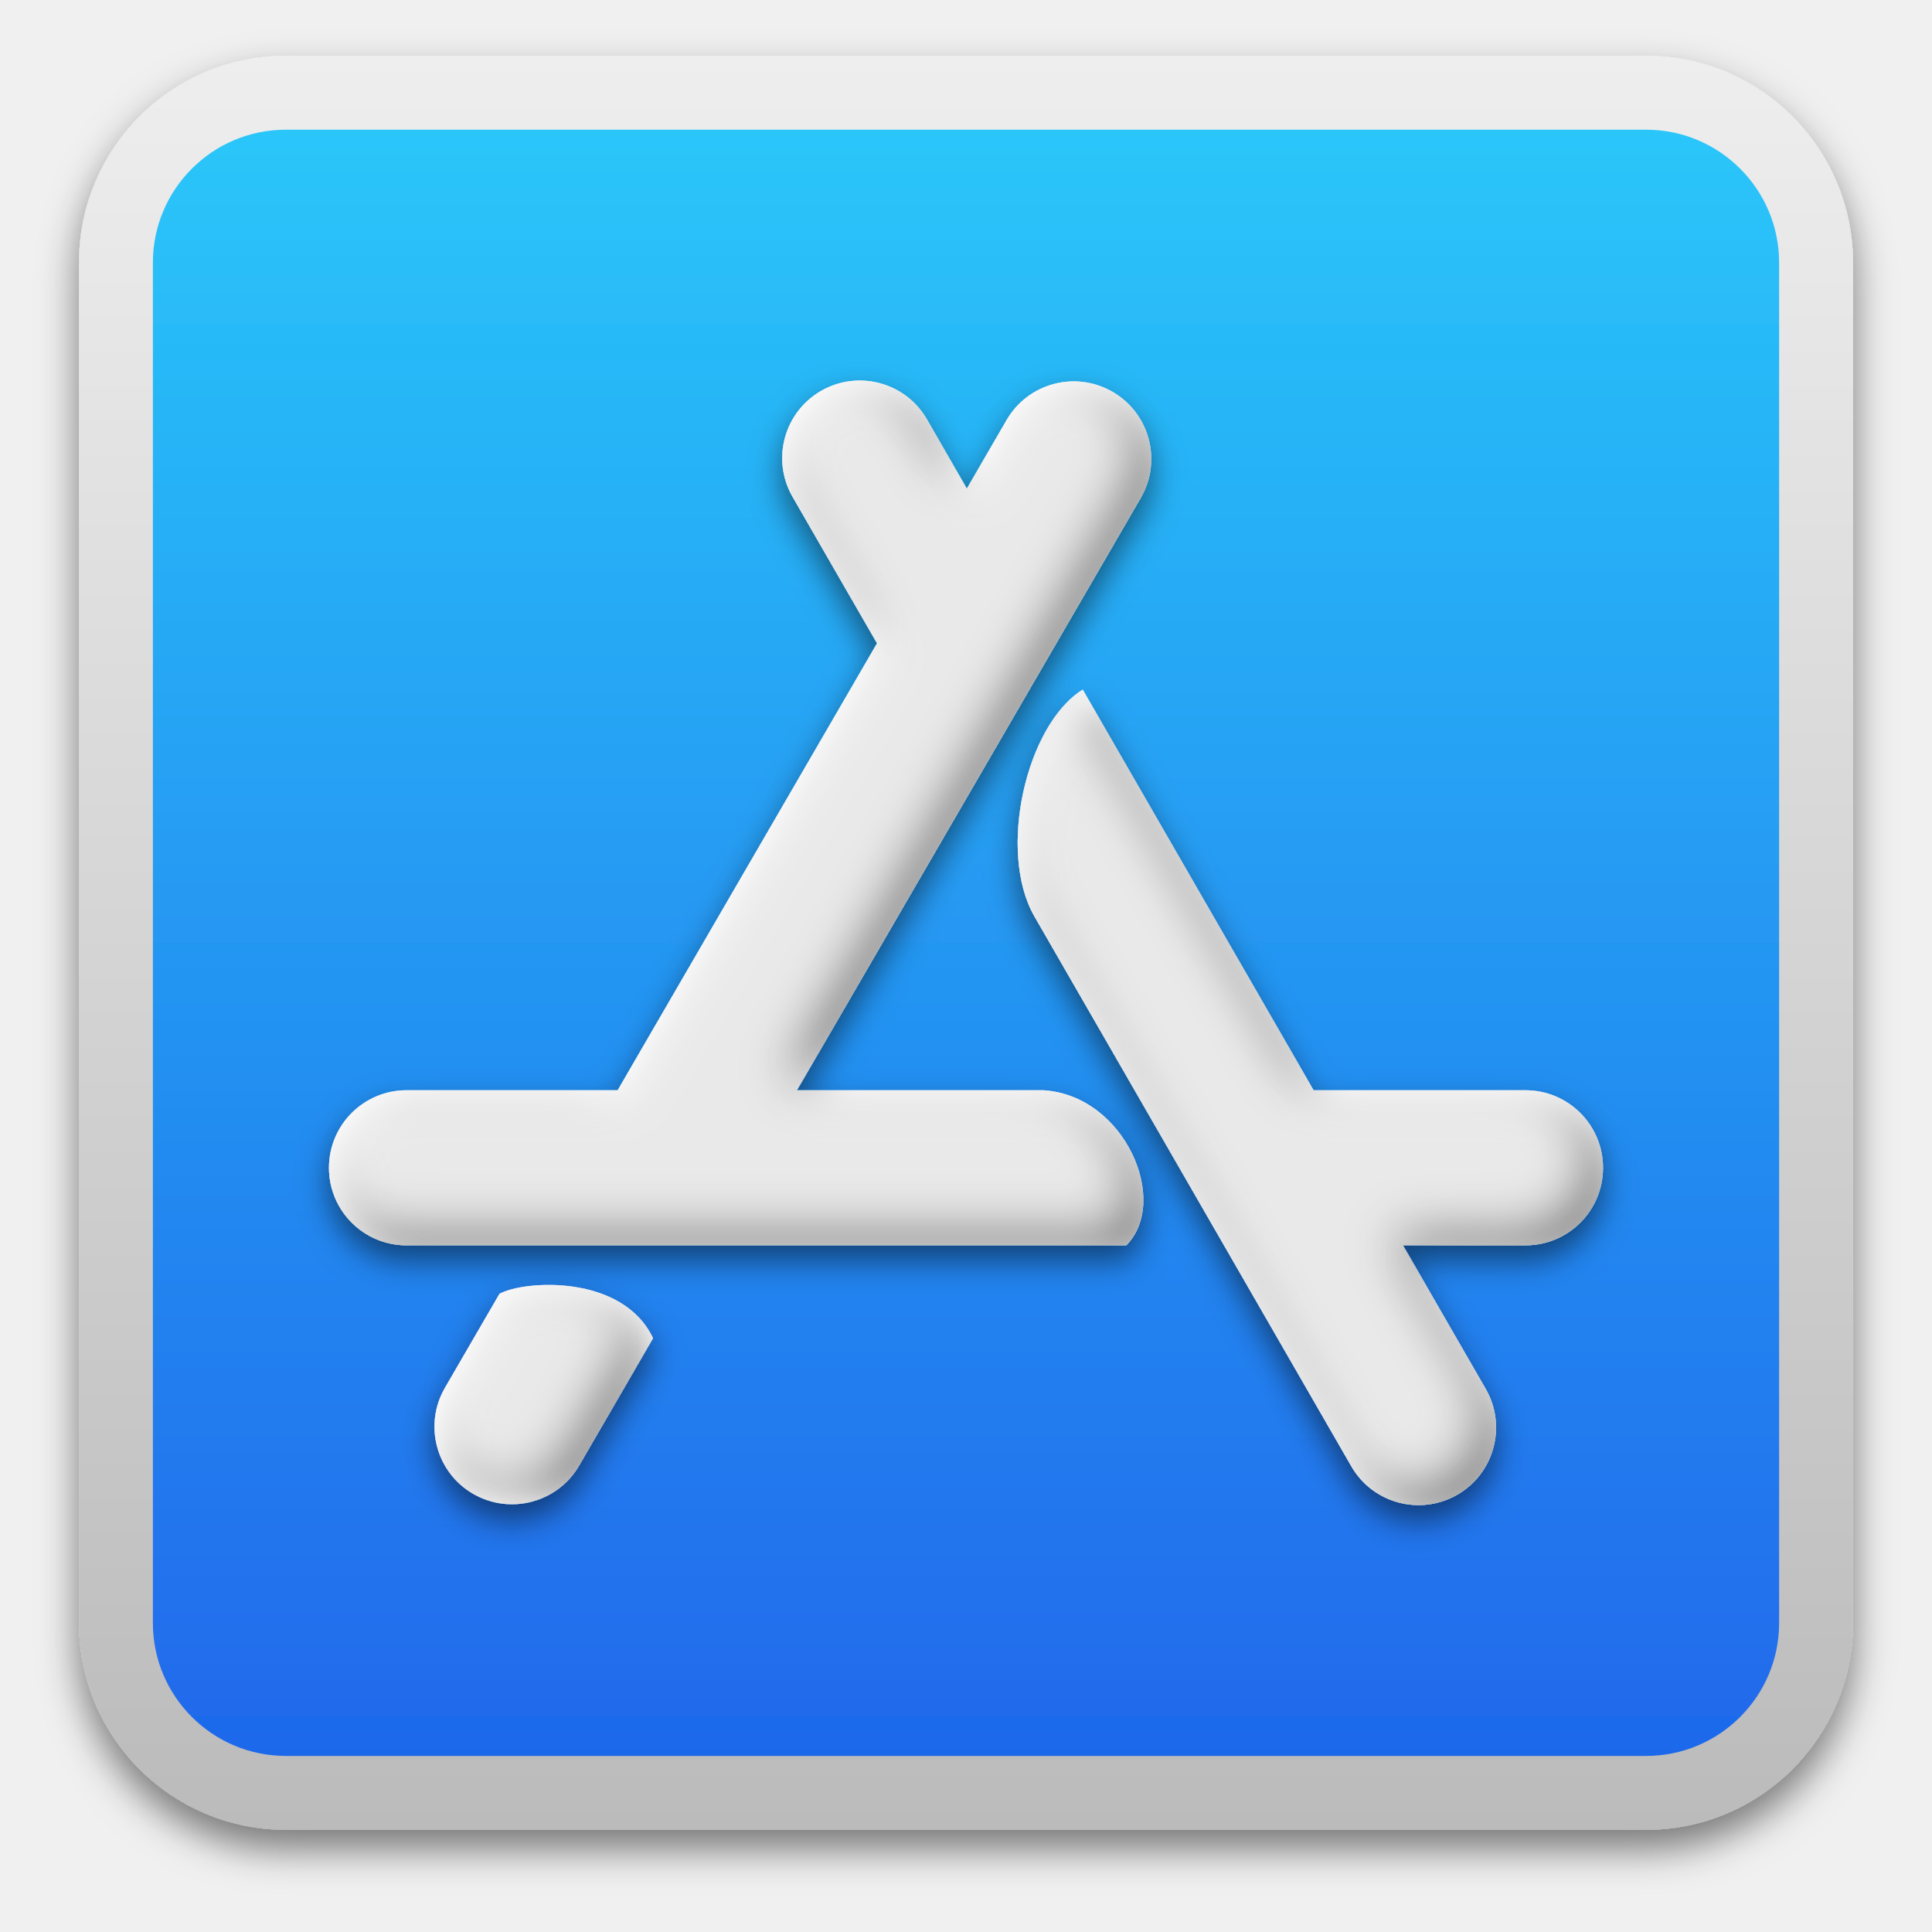
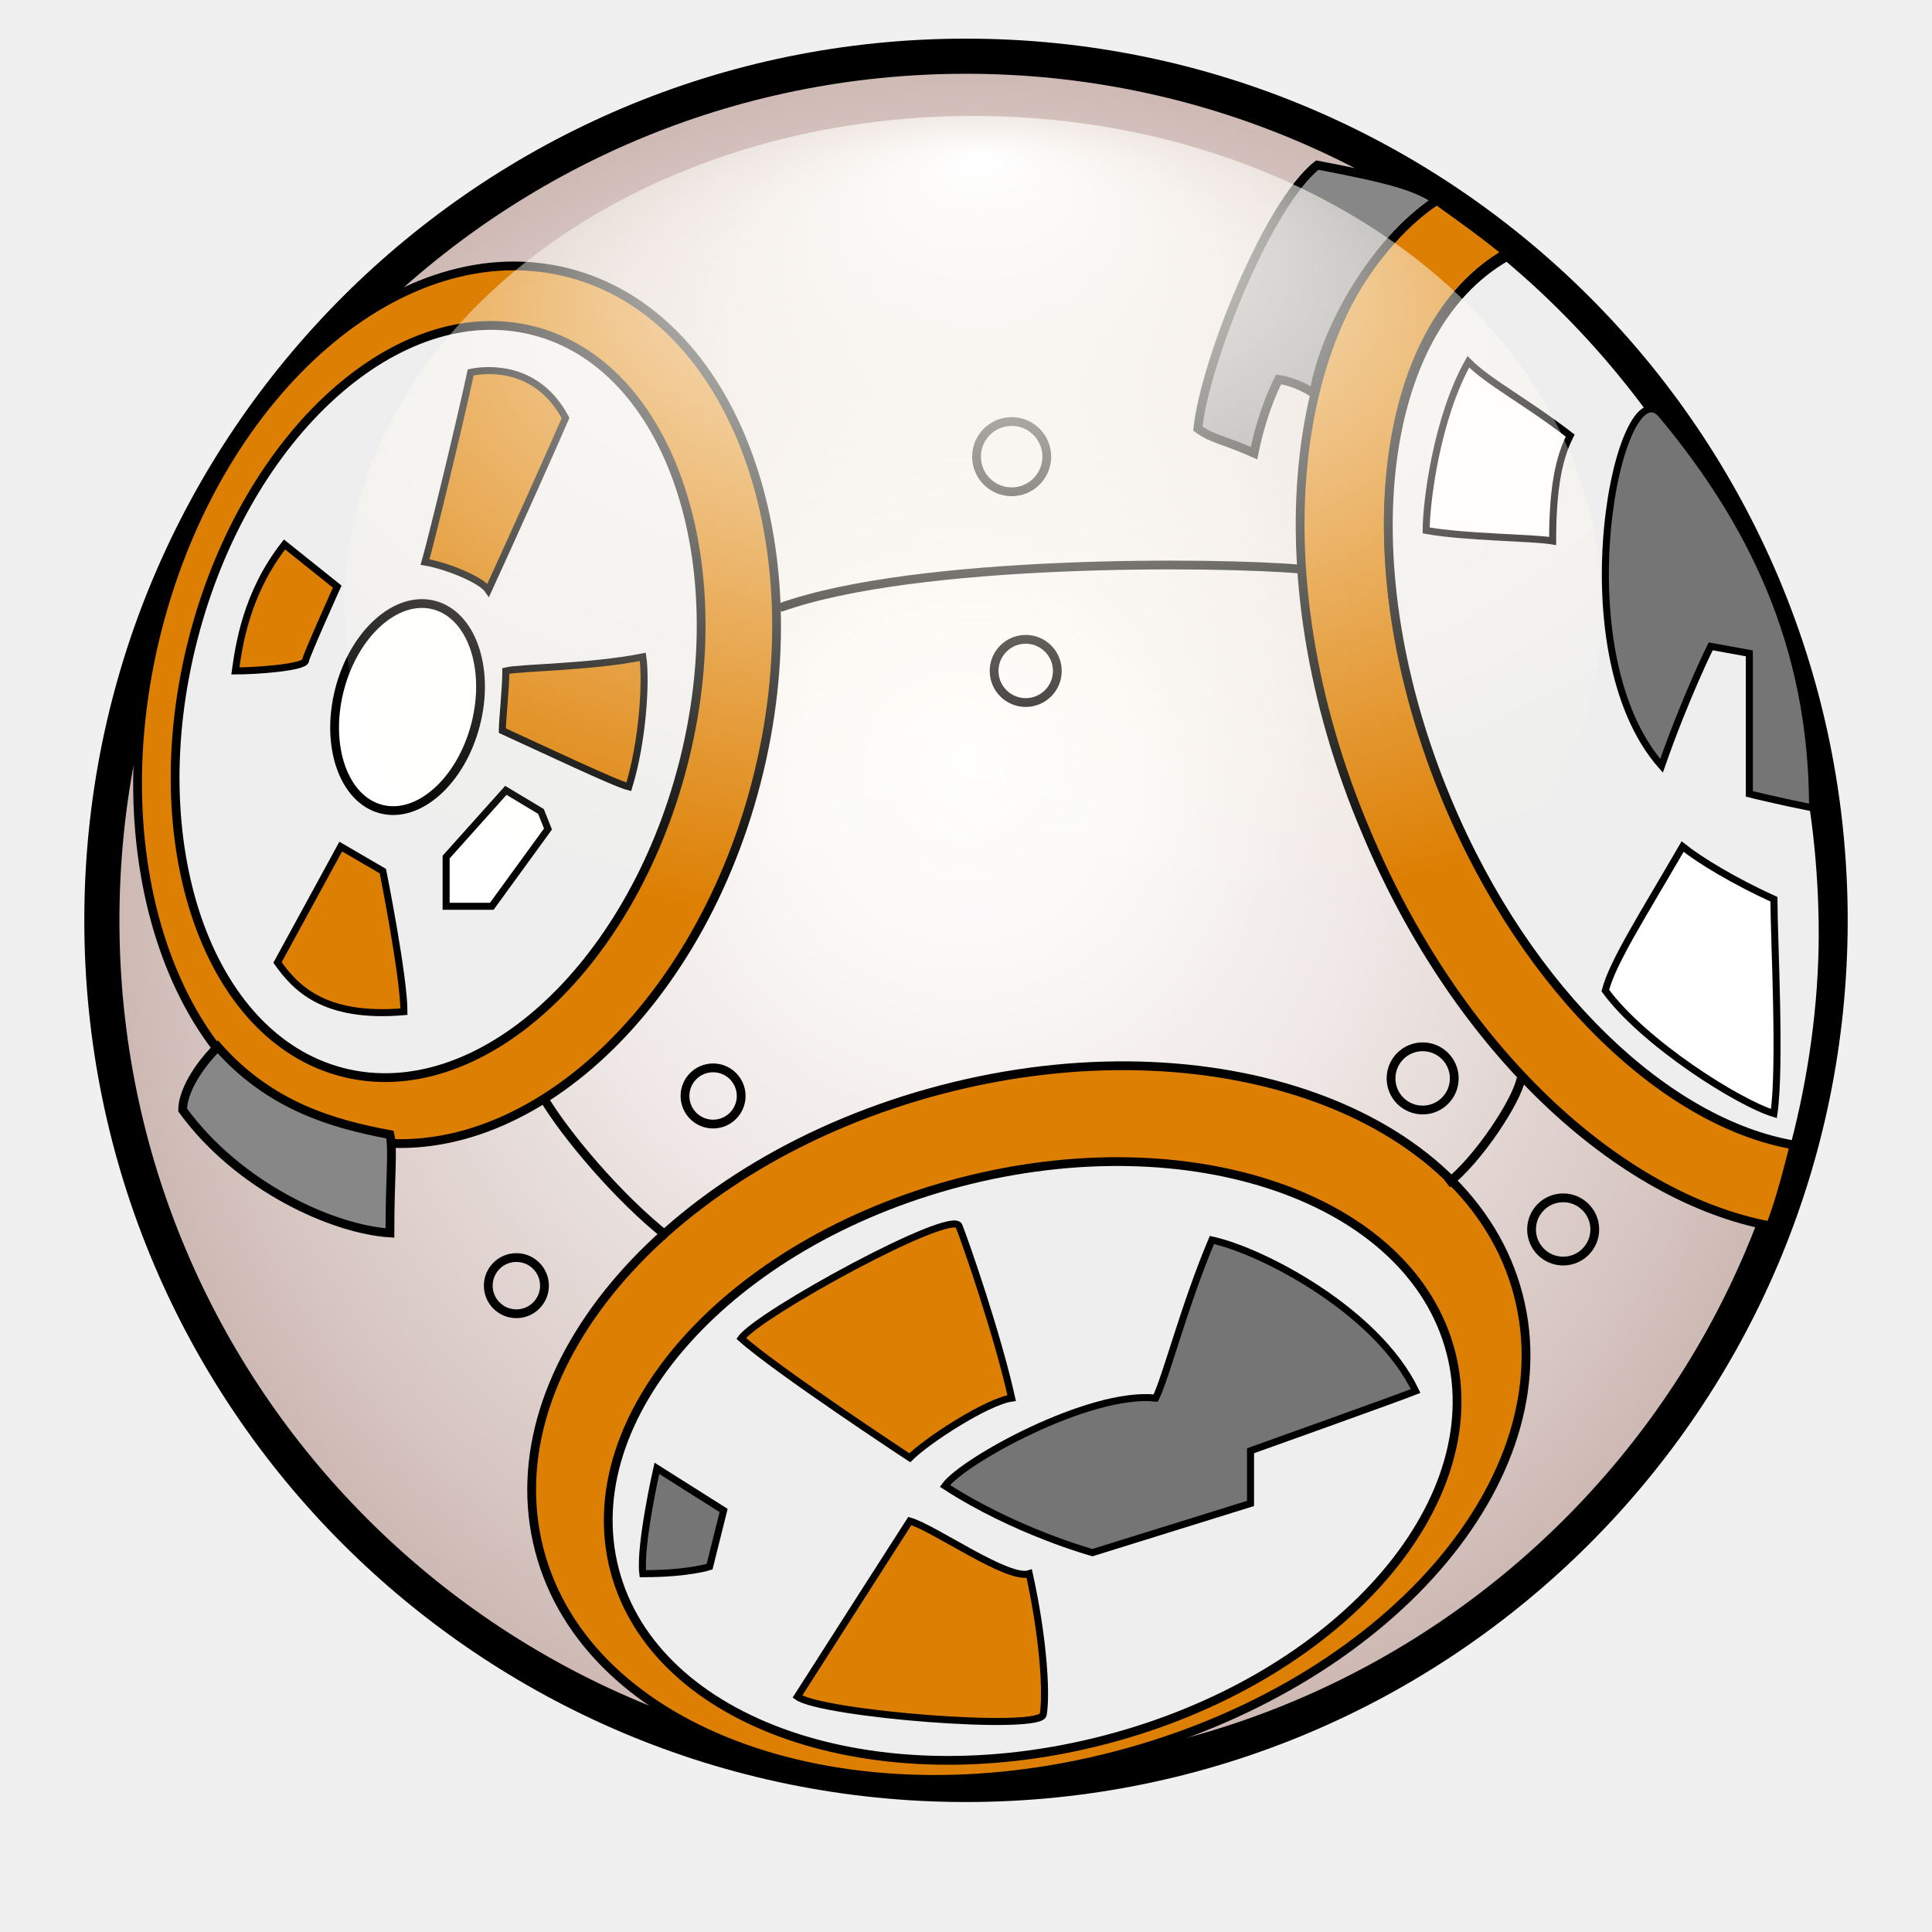
- <svg xmlns="http://www.w3.org/2000/svg" viewBox="0 0 500 500">
-   <g filter="url(#defapp-filter-1)">
-     <path fill="url(#defapp_1_)" stroke="url(#defapp_2_)" stroke-width="19.13" stroke-miterlimit="10" d="M470,420 c0,24.302-19.7,44-44,44H74c-24.301,0-44-19.698-44-44V68c0-24.299,19.699-44,44-44h352c24.3,0,44,19.701,44,44V420z" />
-   </g>
-   <g filter="url(#defapp-filter-2)">
-     <g fill="#e9e9e9" filter="url(#defapp-inset-shadow-2)">
-       <path filter="url(#defapp-inset-shadow-1)" d="M394.792,282.16h-54.833l-59.752-103.674c-14.602,9.015-22.181,41.812-12.492,58.678l82.013,142.304 c5.532,9.601,17.801,12.896,27.403,7.363c9.597-5.531,12.896-17.803,7.361-27.401l-21.405-37.143h31.705 c11.082,0,20.063-8.984,20.063-20.064C414.855,291.144,405.874,282.16,394.792,282.16z" />
-       <path filter="url(#defapp-inset-shadow-1)" d="M270.064,282.16h-63.821l88.983-153.318c5.561-9.581,2.3-21.862-7.28-27.422 c-9.586-5.565-21.867-2.3-27.427,7.281l-10.302,17.751l-10.326-17.918c-5.531-9.599-17.802-12.896-27.401-7.365 c-9.603,5.533-12.898,17.804-7.365,27.403l21.856,37.917L159.849,282.16h-54.64c-11.08,0-20.063,8.983-20.063,20.062 c0,11.08,8.983,20.064,20.063,20.064h186.256C302.833,310.917,291.132,283.497,270.064,282.16z" />
-       <path filter="url(#defapp-inset-shadow-1)" d="M129.271,334.846l-14.111,24.312c-5.561,9.585-2.3,21.862,7.283,27.427 c9.583,5.559,21.863,2.301,27.425-7.284l19.139-32.978C161.052,329.645,135.612,331.354,129.271,334.846z" />
-     </g>
-   </g>
-   <defs>
-     <linearGradient id="defapp_1_" gradientUnits="userSpaceOnUse" x1="250" y1="24" x2="250" y2="464">
-       <stop offset="0" style="stop-color:#2AC8FA" />
-       <stop offset="1" style="stop-color:#1F66EB" />
-     </linearGradient>
-     <linearGradient id="defapp_2_" gradientUnits="userSpaceOnUse" x1="250" y1="14.435" x2="250" y2="473.566">
-       <stop offset="0" style="stop-color:#eee" />
-       <stop offset="1" style="stop-color:#bbb" />
-     </linearGradient>
-     <filter filterUnits="objectBoundingBox" id="defapp-filter-1">
-       <feOffset dx="0" dy="5" in="SourceAlpha" result="defappShadowOffsetOuter1" />
-       <feGaussianBlur stdDeviation="5" in="defappShadowOffsetOuter1" result="defappShadowBlurOuter1" />
-       <feColorMatrix values="0 0 0 0 0   0 0 0 0 0   0 0 0 0 0  0 0 0 0.5 0" type="matrix" in="defappShadowBlurOuter1" result="defappShadowMatrixOuter1" />
-       <feMerge>
-         <feMergeNode in="defappShadowMatrixOuter1" />
-         <feMergeNode in="SourceGraphic" />
-       </feMerge>
-     </filter>
-     <filter filterUnits="objectBoundingBox" id="defapp-filter-2">
-       <feOffset dx="0" dy="4" in="SourceAlpha" result="defappShadowOffsetOuter2" />
-       <feGaussianBlur stdDeviation="4" in="defappShadowOffsetOuter2" result="defappShadowBlurOuter2" />
-       <feColorMatrix values="0 0 0 0 0   0 0 0 0 0   0 0 0 0 0  0 0 0 0.5 0" type="matrix" in="defappShadowBlurOuter2" result="defappShadowMatrixOuter2" />
-       <feMerge>
-         <feMergeNode in="defappShadowMatrixOuter2" />
-         <feMergeNode in="SourceGraphic" />
-       </feMerge>
-     </filter>
-     <filter id="defapp-inset-shadow-1">
-       <feComponentTransfer in="SourceAlpha">
-         <feFuncA type="table" tableValues="1 0" />
-       </feComponentTransfer>
-       <feGaussianBlur stdDeviation="7" />
-       <feOffset dx="-3" dy="-3" result="offsetblur" />
-       <feFlood flood-color="#444" result="color" />
-       <feComposite in2="offsetblur" operator="in" />
-       <feComposite in2="SourceAlpha" operator="in" />
-       <feMerge>
-         <feMergeNode in="SourceGraphic" />
-         <feMergeNode />
-       </feMerge>
-     </filter>
-     <filter id="defapp-inset-shadow-2">
-       <feComponentTransfer in="SourceAlpha">
-         <feFuncA type="table" tableValues="1 0" />
-       </feComponentTransfer>
-       <feGaussianBlur stdDeviation="5" />
-       <feOffset dx="3" dy="3" result="offsetblur" />
-       <feFlood flood-color="#fff" result="color" />
-       <feComposite in2="offsetblur" operator="in" />
-       <feComposite in2="SourceAlpha" operator="in" />
-       <feMerge>
-         <feMergeNode in="SourceGraphic" />
-         <feMergeNode />
-       </feMerge>
-     </filter>
-   </defs>
+ <svg xmlns="http://www.w3.org/2000/svg" viewBox="0 0 55 55">
+   <style type="text/css">
+ 		.st0{fill:url(#SVGID_1_);stroke:#000000;stroke-miterlimit:10;}
+ 		.st1{fill:#DD7F03;stroke:#000000;stroke-width:0.25;stroke-miterlimit:10;}
+ 		.st2{fill:#EEEEEE;stroke:#000000;stroke-width:0.25;stroke-miterlimit:10;}
+ 		.st3{fill:none;stroke:#000000;stroke-width:0.25;stroke-miterlimit:10;}
+ 		.st4{fill:#878787;stroke:#000000;stroke-width:0.25;stroke-miterlimit:10;}
+ 		.st5{fill:#FFFFFF;stroke:#000000;stroke-width:0.25;stroke-miterlimit:10;}
+ 		.st6{fill:#DD7F03;stroke:#000000;stroke-width:0.2;stroke-miterlimit:10;}
+ 		.st7{fill:#FFFFFF;stroke:#000000;stroke-width:0.2;stroke-miterlimit:10;}
+ 		.st8{fill:#757575;stroke:#000000;stroke-width:0.2;stroke-miterlimit:10;}
+ 		.st9{fill:url(#SVGID_2_);}
+ 	</style>
+   <radialGradient id="SVGID_1_" cx="27.5" cy="29.706" r="24.453" fx="27.437" fy="34.332" gradientTransform="matrix(1 0 0 -1 0 55.8898)" gradientUnits="userSpaceOnUse">
+     <stop offset="0" style="stop-color:#FFFFFF" />
+     <stop offset="0.199" style="stop-color:#FBF9F8" />
+     <stop offset="0.486" style="stop-color:#EEE7E5" />
+     <stop offset="0.824" style="stop-color:#DACAC6" />
+     <stop offset="1" style="stop-color:#CDB8B3" />
+   </radialGradient>
+   <radialGradient id="SVGID_2_" cx="28.043" cy="40.265" r="31.39" fx="27.883" fy="62.855" gradientTransform="matrix(1 0 0 -0.4954 0 35.5717)" gradientUnits="userSpaceOnUse">
+     <stop offset="2.490773e-03" style="stop-color:#FFFFFF" />
+     <stop offset="0.822" style="stop-color:#FFFCEC;stop-opacity:0" />
+   </radialGradient>
+   <circle class="st0" cx="27.5" cy="26.2" r="24.6" />
+   <ellipse transform="matrix(0.2504 -0.9681 0.9681 0.2504 -9.6053 27.6403)" class="st1" cx="13" cy="20" rx="12.7" ry="8.8" />
+   <ellipse transform="matrix(0.2504 -0.9681 0.9681 0.2504 -10.0192 27.0643)" class="st2" cx="12.5" cy="20" rx="10.9" ry="7.2" />
+   <ellipse transform="matrix(0.9676 -0.2525 0.2525 0.9676 -9.2881 8.7082)" class="st1" cx="29.3" cy="40.5" rx="14.4" ry="9.8" />
+   <ellipse transform="matrix(0.9676 -0.2525 0.2525 0.9676 -9.554 8.7624)" class="st2" cx="29.4" cy="41.6" rx="12.3" ry="8.2" />
+   <path class="st1" d="M51.1,32.5c-0.2,0.8-0.4,1.6-0.7,2.4c-4.3-0.8-8.9-5-11.5-11.2c-3.2-7.5-2.2-15.2,2-18c0.7,0.5,1.4,1,2,1.5 c-3.7,2.1-4.5,8.9-1.7,15.5C43.5,28.2,47.5,32,51.1,32.5z" />
+   <path class="st2" d="M41.2,22.8c2.3,5.5,6.3,9.2,9.9,9.8c0.5-1.9,0.8-4,0.8-6c0-7.7-3.5-14.7-9-19.3C39.2,9.4,38.4,16.1,41.2,22.8z" />
+   <circle class="st3" cx="14.7" cy="36.6" r="0.8" />
+   <circle class="st3" cx="20.3" cy="31.2" r="0.8" />
+   <circle class="st3" cx="44.5" cy="35" r="0.9" />
+   <circle class="st3" cx="40.5" cy="30.7" r="0.9" />
+   <circle class="st3" cx="29.2" cy="19.1" r="0.9" />
+   <circle class="st3" cx="28.8" cy="13" r="1" />
+   <path class="st3" d="M19,35.2c-1.4-1.1-2.9-2.9-3.5-3.9" />
+   <path class="st3" d="M41.2,33.7c0.9-0.7,2-2.4,2.1-3" />
+   <path class="st3" d="M37,16.2c-2.3-0.2-10.9-0.3-14.8,1.1" />
+   <path class="st4" d="M6.2,29.8c-0.6,0.6-1,1.3-1,1.8c1.6,2.2,4.3,3.4,5.9,3.5c0-1.6,0.1-2.4,0-2.8C9.5,32,7.7,31.5,6.2,29.8z" />
+   <path class="st4" d="M37.4,11.2c0,0-0.4-0.3-1-0.4c-0.4,0.8-0.6,1.6-0.7,2.1c-0.9-0.4-1.2-0.4-1.6-0.7c0.2-1.9,2-6.4,3.4-7.5 c2.1,0.4,2.8,0.6,3.4,1C39.1,6.9,37.7,9.4,37.4,11.2z" />
+   <ellipse transform="matrix(0.2504 -0.9681 0.9681 0.2504 -10.7609 26.326)" class="st5" cx="11.6" cy="20.1" rx="3" ry="2" />
+   <path class="st6" d="M7.9,27.4l1.8-3.3l1.2,0.7c0,0,0.6,3,0.6,4C9.2,29,8.4,28.1,7.9,27.4z" />
+   <path class="st6" d="M6.7,19.1c0.6,0,2-0.1,2-0.3c0-0.1,0.9-2.1,0.9-2.1s-1-0.8-1.5-1.2C7,16.9,6.8,18.4,6.7,19.1z" />
+   <path class="st6" d="M12.1,16c0.6,0.1,1.6,0.5,1.8,0.8c0.6-1.3,1.9-4.2,2.2-4.9c-0.8-1.5-2.2-1.4-2.7-1.3C13.1,12,12.3,15.3,12.1,16 z" />
+   <path class="st6" d="M14.4,19.1c0,0.5-0.1,1.4-0.1,1.7c1.1,0.5,3.2,1.5,3.6,1.6c0.4-1.3,0.5-3,0.4-3.7C16.8,19,14.8,19,14.4,19.1z" />
+   <path class="st6" d="M25.9,41.5c0.5-0.5,2.2-1.6,2.9-1.7c-0.4-1.8-1.3-4.4-1.5-4.9c-0.2-0.5-5.7,2.5-6.2,3.2 C22.1,39,25.9,41.5,25.9,41.5z" />
+   <polygon class="st7" points="14.4,22.5 12.7,24.4 12.7,25.8 14,25.8 15.6,23.6 15.4,23.1 " />
+   <path class="st7" d="M40.6,15.1c1.1,0.2,3,0.2,3.6,0.3c0-1.6,0.2-2.4,0.5-3c-1.3-1-2.3-1.5-2.9-2.1C40.9,11.9,40.6,14.3,40.6,15.1z" />
+   <path class="st7" d="M45.7,28.2c1.1,1.5,3.8,3.2,4.8,3.5c0.2-1.4,0-5,0-6.1c-1.1-0.5-2.1-1.1-2.6-1.5C46.8,26,45.9,27.4,45.7,28.2z" />
+   <path class="st8" d="M18.7,41.8c0,0-0.5,2.2-0.4,3c1.3,0,1.9-0.2,1.9-0.2l0.4-1.6L18.7,41.8z" />
+   <path class="st8" d="M31.1,44.2l4.5-1.4v-1.5c0,0,4.2-1.5,4.7-1.7c-1.1-2.3-4.4-4-5.8-4.3c-0.8,1.9-1.3,3.9-1.6,4.5 c-1.9-0.2-5.5,1.8-6,2.5C28.9,43.6,31.1,44.2,31.1,44.2z" />
+   <path class="st6" d="M25.9,43.3c0.7,0.2,2.8,1.7,3.4,1.5c0.4,1.8,0.5,3.4,0.4,4c0,0.5-6.3,0-7-0.5C23.4,47.2,25.9,43.3,25.9,43.3z" />
+   <path class="st8" d="M47.3,11.8c-1.2-1.4-2.9,6.7,0,10c0.7-2,1.4-3.4,1.4-3.4l1.1,0.2v4c0,0,0.8,0.2,1.8,0.4 C51.6,18.3,49.8,14.8,47.3,11.8z" />
+   <ellipse class="st9" cx="27.7" cy="17.3" rx="17.9" ry="14" />
</svg>
